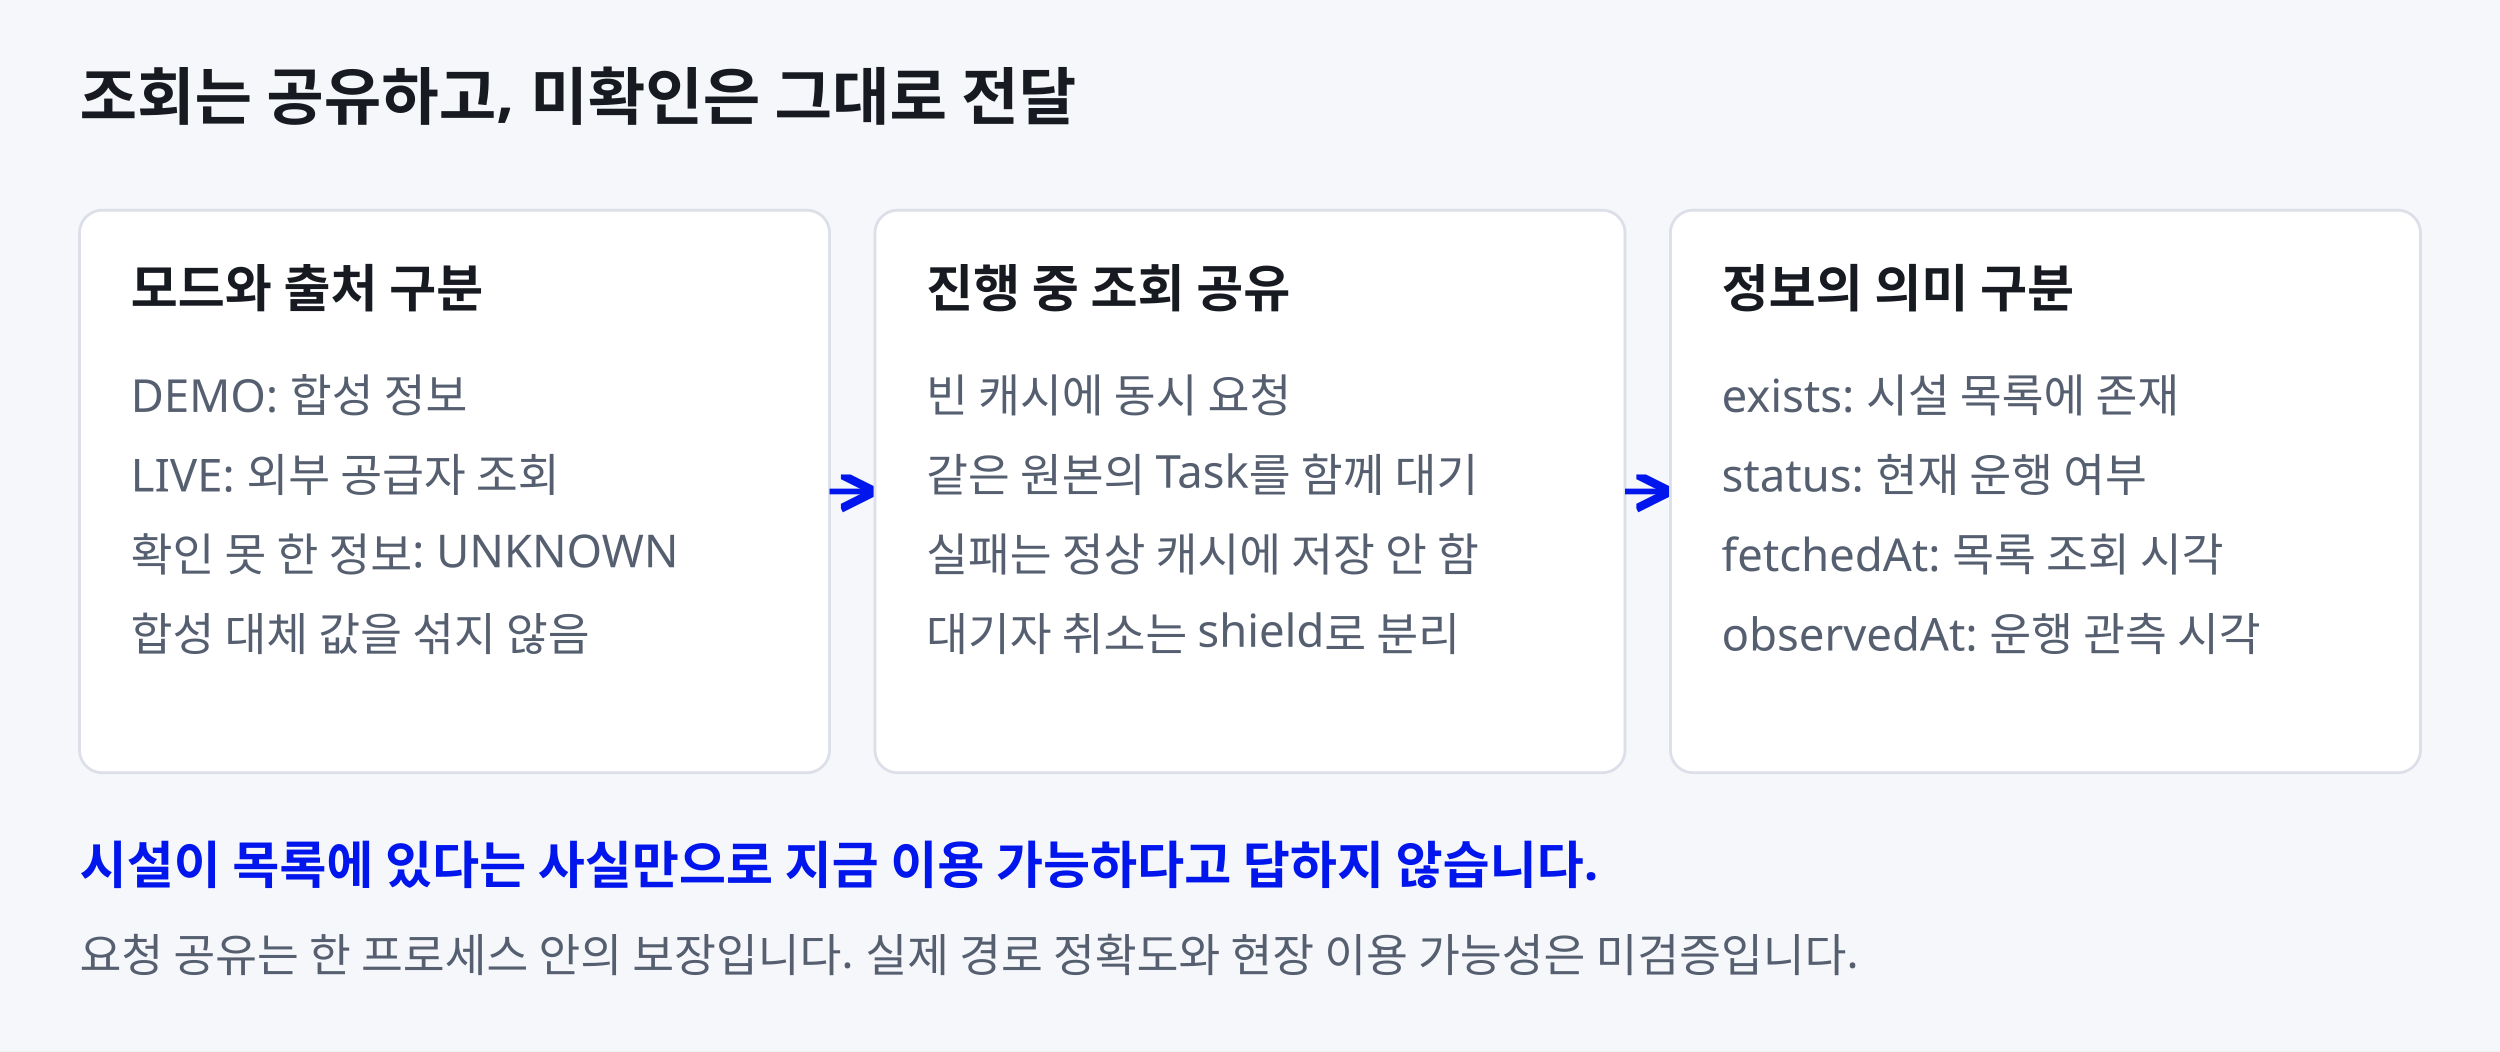
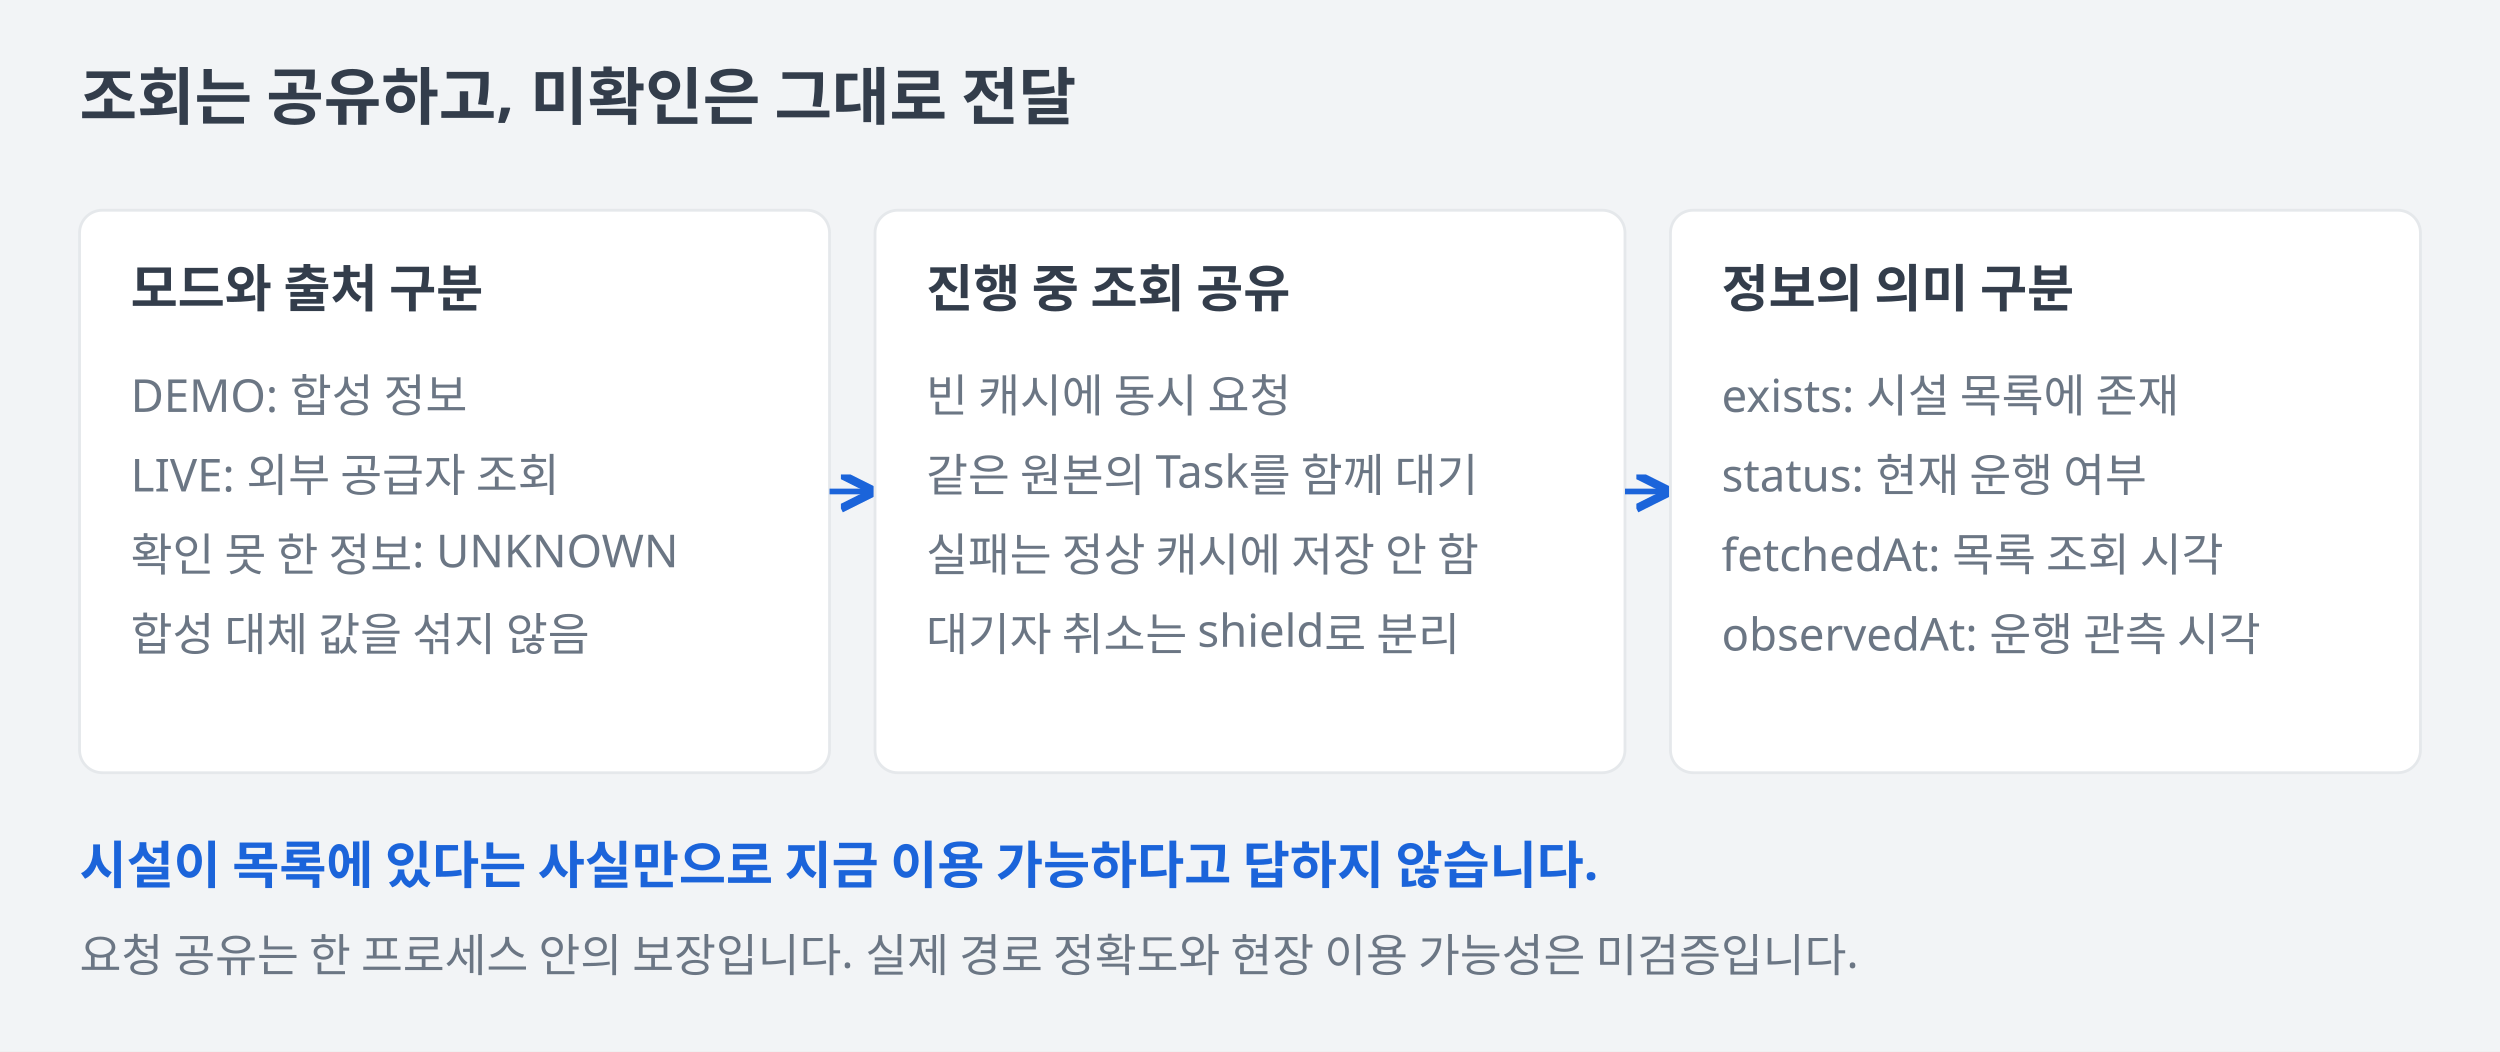
<svg xmlns="http://www.w3.org/2000/svg" width="880" height="370" viewBox="0 0 880 370" role="img" aria-labelledby="title desc">
-   <style>text{font-family:Pretendard,Apple SD Gothic Neo,Malgun Gothic,sans-serif;fill:#171a21}.title{font-size:22px;font-weight:650}.label{font-size:18px;font-weight:650}.body{font-size:16px;fill:#555f70}</style>
+   <style>text{font-family:Pretendard,Apple SD Gothic Neo,Malgun Gothic,sans-serif;fill:#333d4b}.title{font-size:22px;font-weight:650}.label{font-size:18px;font-weight:650}.body{font-size:16px;fill:#6b7684}</style>
  <defs>
    <marker id="arrow" markerWidth="8" markerHeight="8" refX="6" refY="3" orient="auto">
-       <path d="M0 0L6 3L0 6" fill="none" stroke="#0016ec" stroke-width="1.5" />
+       <path d="M0 0L6 3L0 6" fill="none" stroke="#1b64da" stroke-width="1.5" />
    </marker>
  </defs>
-   <rect width="880" height="370" fill="#f6f7fa" />
+   <rect width="880" height="370" fill="#f2f4f6" />
  <text x="28" y="42" class="title">조회는 공유하고, 미확인은 그대로 전달</text>
-   <rect x="28" y="74" width="264" height="198" rx="8" fill="white" stroke="#dcdee8" />
+   <rect x="28" y="74" width="264" height="198" rx="8" fill="white" stroke="#e5e8eb" />
  <text x="46" y="108" class="label">모드와 출처 구분</text>
  <text x="46" y="145" dy="0" class="body">DEMO: 합성 정보</text>
  <text x="46" y="145" dy="28" class="body">LIVE: 외부 공급자 조회</text>
  <text x="46" y="145" dy="56" class="body">확인 못 한 정보: UNKNOWN</text>
  <text x="46" y="145" dy="84" class="body">합성 대체 값을 섞지 않음</text>
-   <path d="M292 173 H308" stroke="#0016ec" stroke-width="2" marker-end="url(#arrow)" />
-   <rect x="308" y="74" width="264" height="198" rx="8" fill="white" stroke="#dcdee8" />
+   <path d="M292 173 H308" stroke="#1b64da" stroke-width="2" marker-end="url(#arrow)" />
+   <rect x="308" y="74" width="264" height="198" rx="8" fill="white" stroke="#e5e8eb" />
  <text x="326" y="108" class="label">진행 중 조회 공유</text>
  <text x="326" y="145" dy="0" class="body">빈 캐시에 동시 요청</text>
  <text x="326" y="145" dy="28" class="body">같은 원본의 Task를 함께 대기</text>
  <text x="326" y="145" dy="56" class="body">실패는 정상 캐시에 저장 안 함</text>
  <text x="326" y="145" dy="84" class="body">대기자 취소는 shield로 분리</text>
-   <path d="M572 173 H588" stroke="#0016ec" stroke-width="2" marker-end="url(#arrow)" />
-   <rect x="588" y="74" width="264" height="198" rx="8" fill="white" stroke="#dcdee8" />
+   <path d="M572 173 H588" stroke="#1b64da" stroke-width="2" marker-end="url(#arrow)" />
+   <rect x="588" y="74" width="264" height="198" rx="8" fill="white" stroke="#e5e8eb" />
  <text x="606" y="108" class="label">정보의 의미 구분</text>
  <text x="606" y="145" dy="0" class="body">exists: 시설 목록에 존재</text>
  <text x="606" y="145" dy="28" class="body">status: 현재 운행 여부</text>
  <text x="606" y="145" dy="56" class="body">fetchedAt: 목록 조회 시각</text>
  <text x="606" y="145" dy="84" class="body">observedAt: 운행 관측 시각</text>
-   <text x="28" y="311" class="label" style="fill:#0016ec">시설이 목록에 있다는 사실만으로 지금 이용 가능하다고 답하지 않습니다.</text>
+   <text x="28" y="311" class="label" style="fill:#1b64da">시설이 목록에 있다는 사실만으로 지금 이용 가능하다고 답하지 않습니다.</text>
  <text x="28" y="342" class="body">요청 공유는 한 프로세스 안의 보장입니다. 실제 경로 정확도와 현장 이용 가능성은 미검증입니다.</text>
</svg>
